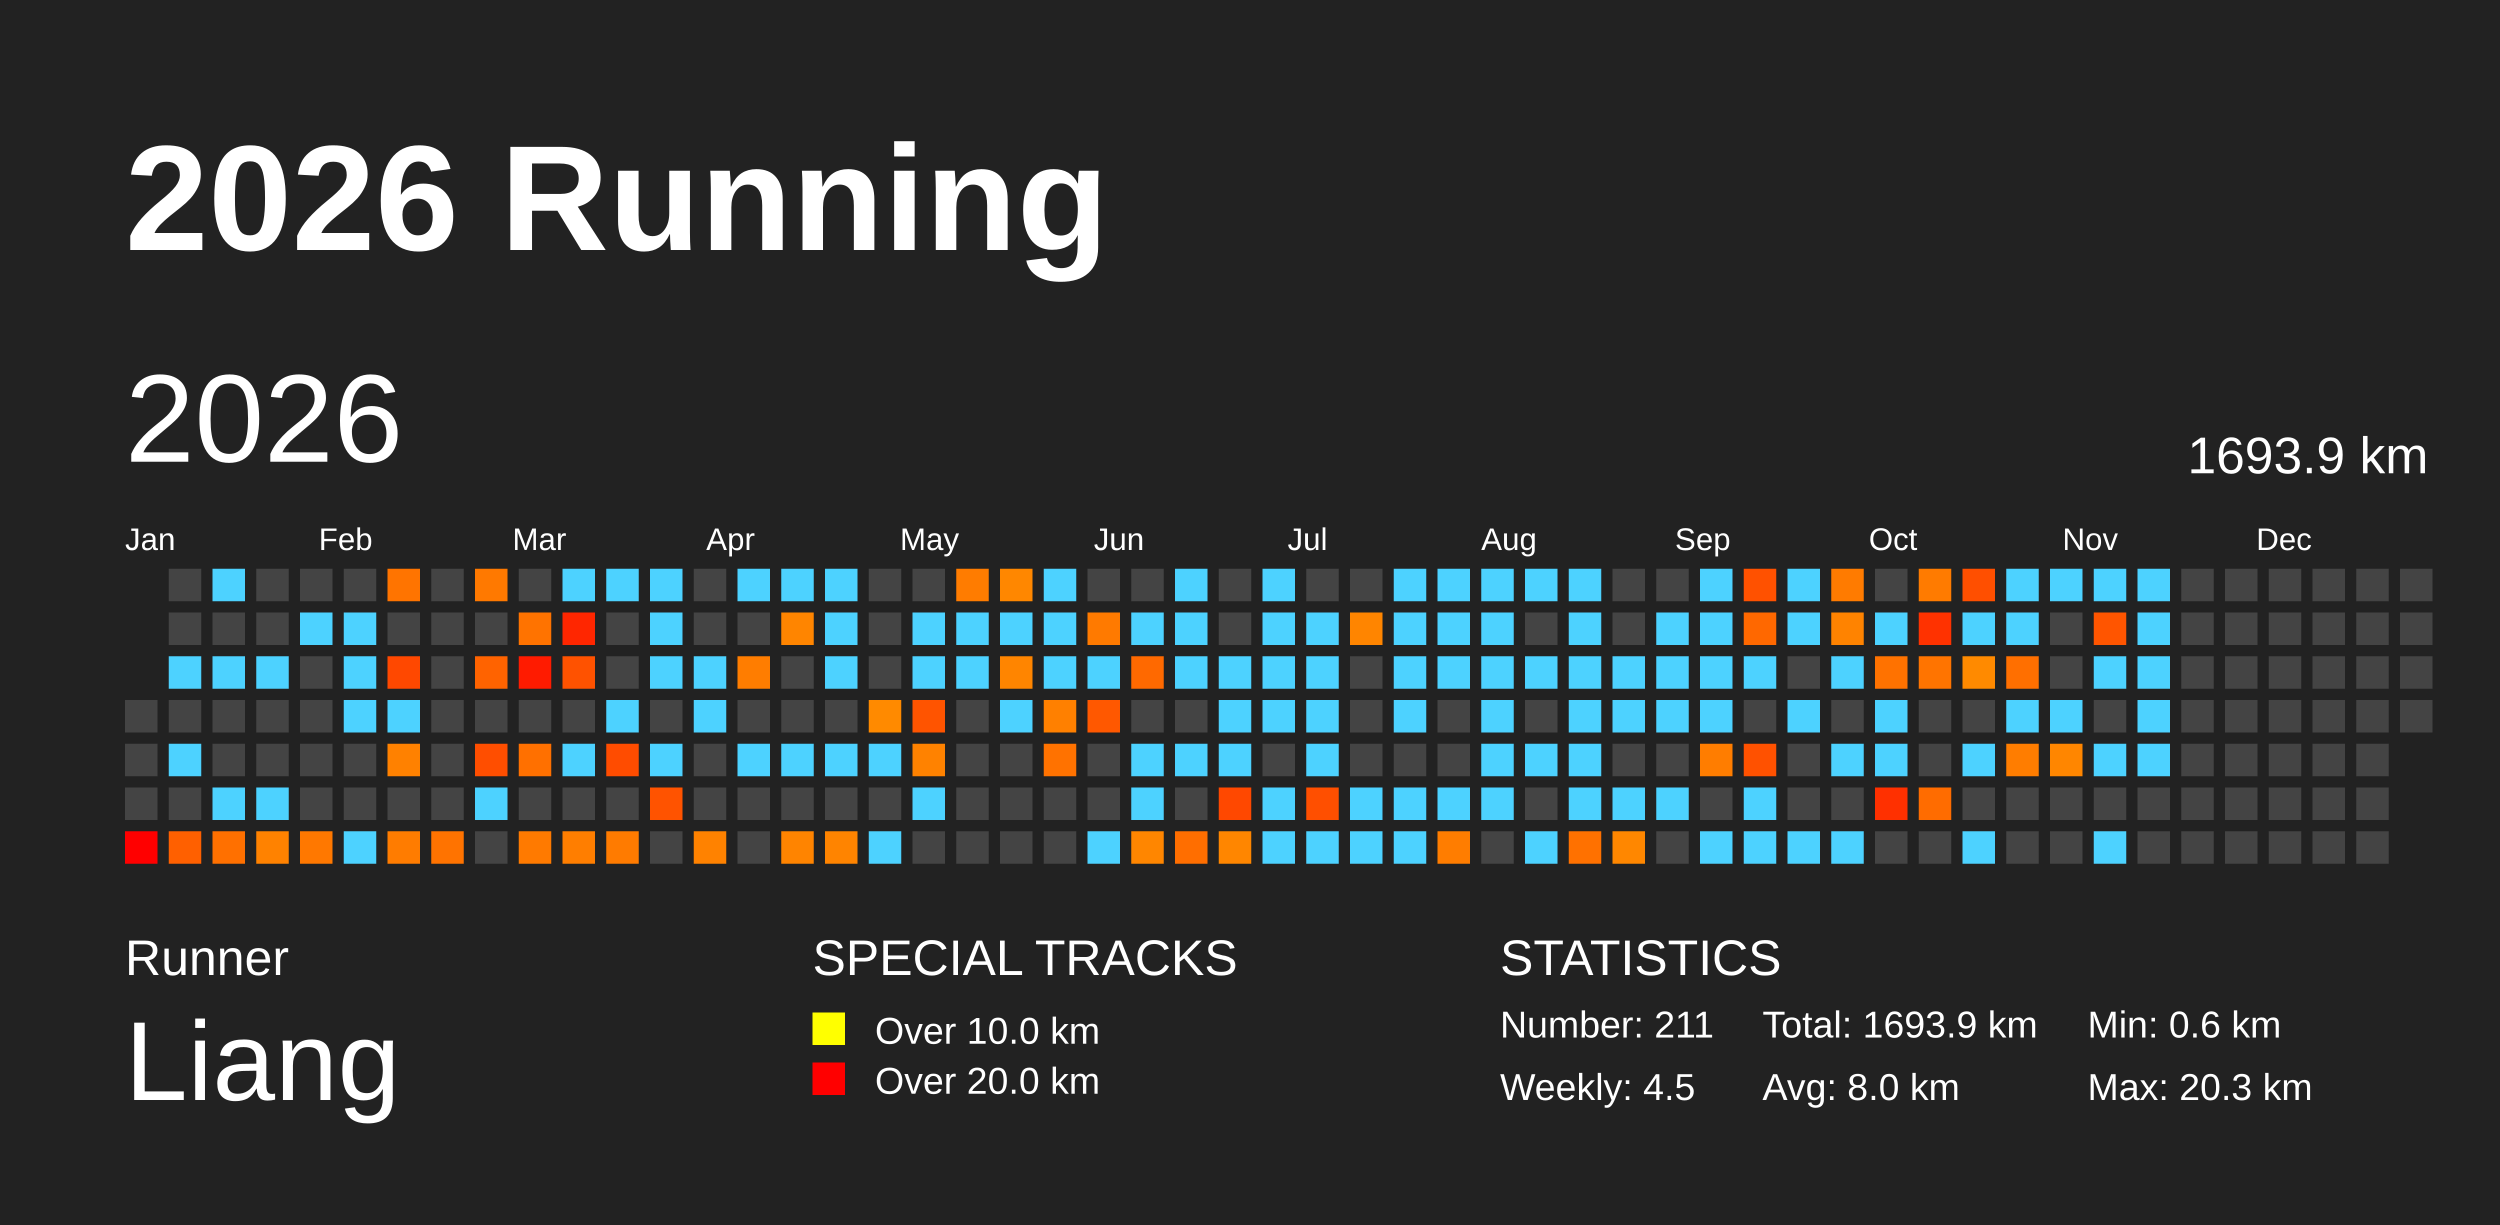
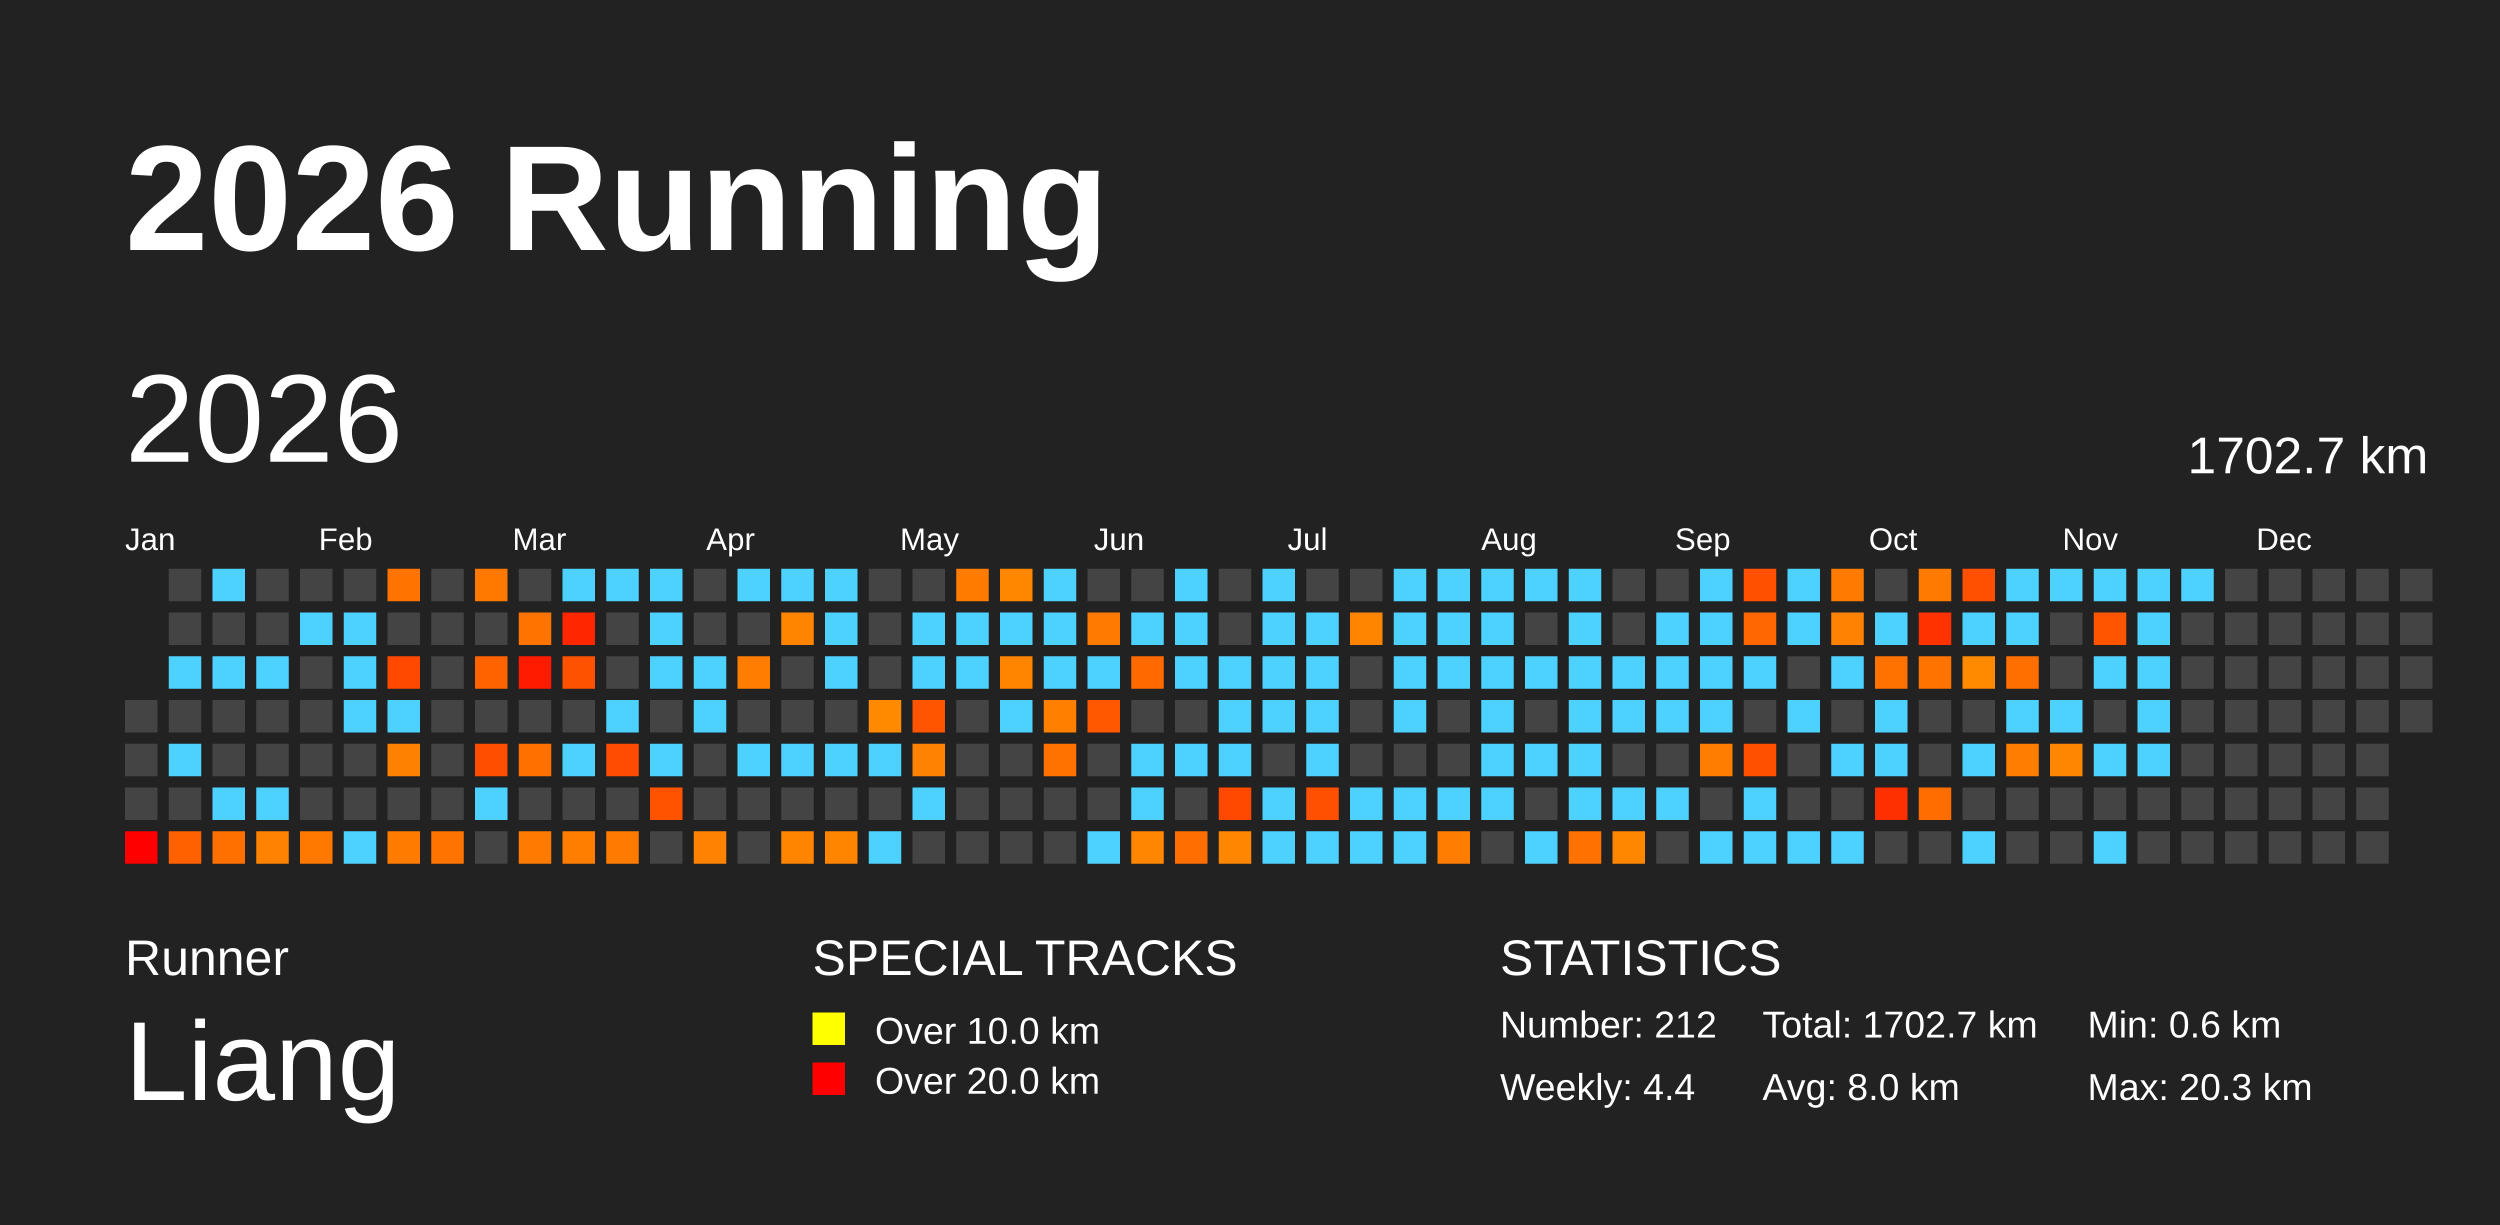
<svg xmlns="http://www.w3.org/2000/svg" baseProfile="full" height="98mm" version="1.1" viewBox="0,0,200,98" width="200mm">
  <defs />
  <rect fill="#222222" height="98" width="200" x="0" y="0" />
  <text fill="#FFFFFF" style="font-size:12px; font-family:Arial; font-weight:bold;" x="10" y="20">2026 Running</text>
  <text fill="#FFFFFF" style="font-size:4px; font-family:Arial" x="10" y="78">Runner</text>
  <text fill="#FFFFFF" style="font-size:9px; font-family:Arial" x="10" y="88">Liang</text>
  <text fill="#FFFFFF" style="font-size:4px; font-family:Arial" x="65" y="78">SPECIAL TRACKS</text>
  <rect fill="yellow" height="2.6" width="2.6" x="65" y="81" />
  <text fill="#FFFFFF" style="font-size:3px; font-family:Arial" x="70" y="83.5">Over 10.0 km</text>
  <rect fill="red" height="2.6" width="2.6" x="65" y="85" />
  <text fill="#FFFFFF" style="font-size:3px; font-family:Arial" x="70" y="87.5">Over 20.0 km</text>
  <text fill="#FFFFFF" style="font-size:4px; font-family:Arial" x="120" y="78">STATISTICS</text>
-   <text fill="#FFFFFF" style="font-size:3px; font-family:Arial" x="120" y="83">Number: 211</text>
-   <text fill="#FFFFFF" style="font-size:3px; font-family:Arial" x="120" y="88">Weekly: 4.5</text>
-   <text fill="#FFFFFF" style="font-size:3px; font-family:Arial" x="141" y="83">Total: 1693.9 km</text>
+   <text fill="#FFFFFF" style="font-size:3px; font-family:Arial" x="120" y="83">Number: 212</text>
+   <text fill="#FFFFFF" style="font-size:3px; font-family:Arial" x="120" y="88">Weekly: 4.4</text>
+   <text fill="#FFFFFF" style="font-size:3px; font-family:Arial" x="141" y="83">Total: 1702.7 km</text>
  <text fill="#FFFFFF" style="font-size:3px; font-family:Arial" x="141" y="88">Avg: 8.0 km</text>
  <text fill="#FFFFFF" style="font-size:3px; font-family:Arial" x="167" y="83">Min: 0.6 km</text>
  <text fill="#FFFFFF" style="font-size:3px; font-family:Arial" x="167" y="88">Max: 20.3 km</text>
  <text dominant-baseline="hanging" fill="#FFFFFF" style="font-size:10.0px; font-family:Arial;" x="10" y="30">2026</text>
-   <text dominant-baseline="hanging" fill="#FFFFFF" style="font-size:4.125px; font-family:Arial;" x="175" y="35">1693.9 km</text>
+   <text dominant-baseline="hanging" fill="#FFFFFF" style="font-size:4.125px; font-family:Arial;" x="175" y="35">1702.7 km</text>
  <text fill="#FFFFFF" style="font-size:2.5px; font-family:Arial" x="10.0" y="44">Jan</text>
  <text fill="#FFFFFF" style="font-size:2.5px; font-family:Arial" x="25.5" y="44">Feb</text>
  <text fill="#FFFFFF" style="font-size:2.5px; font-family:Arial" x="41.0" y="44">Mar</text>
  <text fill="#FFFFFF" style="font-size:2.5px; font-family:Arial" x="56.5" y="44">Apr</text>
  <text fill="#FFFFFF" style="font-size:2.5px; font-family:Arial" x="72.0" y="44">May</text>
  <text fill="#FFFFFF" style="font-size:2.5px; font-family:Arial" x="87.5" y="44">Jun</text>
  <text fill="#FFFFFF" style="font-size:2.5px; font-family:Arial" x="103.0" y="44">Jul</text>
  <text fill="#FFFFFF" style="font-size:2.5px; font-family:Arial" x="118.5" y="44">Aug</text>
  <text fill="#FFFFFF" style="font-size:2.5px; font-family:Arial" x="134.0" y="44">Sep</text>
  <text fill="#FFFFFF" style="font-size:2.5px; font-family:Arial" x="149.5" y="44">Oct</text>
  <text fill="#FFFFFF" style="font-size:2.5px; font-family:Arial" x="165.0" y="44">Nov</text>
  <text fill="#FFFFFF" style="font-size:2.5px; font-family:Arial" x="180.5" y="44">Dec</text>
  <rect fill="#444444" height="2.6" width="2.6" x="10.0" y="56.0" />
  <rect fill="#444444" height="2.6" width="2.6" x="10.0" y="59.5" />
  <rect fill="#444444" height="2.6" width="2.6" x="10.0" y="63.0" />
  <rect fill="red" height="2.6" width="2.6" x="10.0" y="66.5" />
  <rect fill="#444444" height="2.6" width="2.6" x="13.5" y="45.5" />
  <rect fill="#444444" height="2.6" width="2.6" x="13.5" y="49.0" />
  <rect fill="#4dd2ff" height="2.6" width="2.6" x="13.5" y="52.5" />
  <rect fill="#444444" height="2.6" width="2.6" x="13.5" y="56.0" />
  <rect fill="#4dd2ff" height="2.6" width="2.6" x="13.5" y="59.5" />
  <rect fill="#444444" height="2.6" width="2.6" x="13.5" y="63.0" />
  <rect fill="#ff6000" height="2.6" width="2.6" x="13.5" y="66.5" />
  <rect fill="#4dd2ff" height="2.6" width="2.6" x="17.0" y="45.5" />
  <rect fill="#444444" height="2.6" width="2.6" x="17.0" y="49.0" />
  <rect fill="#4dd2ff" height="2.6" width="2.6" x="17.0" y="52.5" />
  <rect fill="#444444" height="2.6" width="2.6" x="17.0" y="56.0" />
  <rect fill="#444444" height="2.6" width="2.6" x="17.0" y="59.5" />
  <rect fill="#4dd2ff" height="2.6" width="2.6" x="17.0" y="63.0" />
  <rect fill="#ff7000" height="2.6" width="2.6" x="17.0" y="66.5" />
  <rect fill="#444444" height="2.6" width="2.6" x="20.5" y="45.5" />
  <rect fill="#444444" height="2.6" width="2.6" x="20.5" y="49.0" />
  <rect fill="#4dd2ff" height="2.6" width="2.6" x="20.5" y="52.5" />
  <rect fill="#444444" height="2.6" width="2.6" x="20.5" y="56.0" />
  <rect fill="#444444" height="2.6" width="2.6" x="20.5" y="59.5" />
  <rect fill="#4dd2ff" height="2.6" width="2.6" x="20.5" y="63.0" />
  <rect fill="#ff8200" height="2.6" width="2.6" x="20.5" y="66.5" />
  <rect fill="#444444" height="2.6" width="2.6" x="24.0" y="45.5" />
  <rect fill="#4dd2ff" height="2.6" width="2.6" x="24.0" y="49.0" />
  <rect fill="#444444" height="2.6" width="2.6" x="24.0" y="52.5" />
  <rect fill="#444444" height="2.6" width="2.6" x="24.0" y="56.0" />
  <rect fill="#444444" height="2.6" width="2.6" x="24.0" y="59.5" />
  <rect fill="#444444" height="2.6" width="2.6" x="24.0" y="63.0" />
  <rect fill="#ff7800" height="2.6" width="2.6" x="24.0" y="66.5" />
  <rect fill="#444444" height="2.6" width="2.6" x="27.5" y="45.5" />
  <rect fill="#4dd2ff" height="2.6" width="2.6" x="27.5" y="49.0" />
  <rect fill="#4dd2ff" height="2.6" width="2.6" x="27.5" y="52.5" />
  <rect fill="#4dd2ff" height="2.6" width="2.6" x="27.5" y="56.0" />
  <rect fill="#444444" height="2.6" width="2.6" x="27.5" y="59.5" />
  <rect fill="#444444" height="2.6" width="2.6" x="27.5" y="63.0" />
  <rect fill="#4dd2ff" height="2.6" width="2.6" x="27.5" y="66.5" />
  <rect fill="#ff7400" height="2.6" width="2.6" x="31.0" y="45.5" />
  <rect fill="#444444" height="2.6" width="2.6" x="31.0" y="49.0" />
  <rect fill="#ff4800" height="2.6" width="2.6" x="31.0" y="52.5" />
  <rect fill="#4dd2ff" height="2.6" width="2.6" x="31.0" y="56.0" />
  <rect fill="#ff8100" height="2.6" width="2.6" x="31.0" y="59.5" />
  <rect fill="#444444" height="2.6" width="2.6" x="31.0" y="63.0" />
  <rect fill="#ff7c00" height="2.6" width="2.6" x="31.0" y="66.5" />
  <rect fill="#444444" height="2.6" width="2.6" x="34.5" y="45.5" />
  <rect fill="#444444" height="2.6" width="2.6" x="34.5" y="49.0" />
  <rect fill="#444444" height="2.6" width="2.6" x="34.5" y="52.5" />
  <rect fill="#444444" height="2.6" width="2.6" x="34.5" y="56.0" />
  <rect fill="#444444" height="2.6" width="2.6" x="34.5" y="59.5" />
  <rect fill="#444444" height="2.6" width="2.6" x="34.5" y="63.0" />
  <rect fill="#ff7300" height="2.6" width="2.6" x="34.5" y="66.5" />
  <rect fill="#ff7900" height="2.6" width="2.6" x="38.0" y="45.5" />
  <rect fill="#444444" height="2.6" width="2.6" x="38.0" y="49.0" />
  <rect fill="#ff6300" height="2.6" width="2.6" x="38.0" y="52.5" />
  <rect fill="#444444" height="2.6" width="2.6" x="38.0" y="56.0" />
  <rect fill="#ff4e00" height="2.6" width="2.6" x="38.0" y="59.5" />
  <rect fill="#4dd2ff" height="2.6" width="2.6" x="38.0" y="63.0" />
  <rect fill="#444444" height="2.6" width="2.6" x="38.0" y="66.5" />
  <rect fill="#444444" height="2.6" width="2.6" x="41.5" y="45.5" />
  <rect fill="#ff7300" height="2.6" width="2.6" x="41.5" y="49.0" />
  <rect fill="#ff1b00" height="2.6" width="2.6" x="41.5" y="52.5" />
  <rect fill="#444444" height="2.6" width="2.6" x="41.5" y="56.0" />
  <rect fill="#ff7000" height="2.6" width="2.6" x="41.5" y="59.5" />
  <rect fill="#444444" height="2.6" width="2.6" x="41.5" y="63.0" />
  <rect fill="#ff7a00" height="2.6" width="2.6" x="41.5" y="66.5" />
  <rect fill="#4dd2ff" height="2.6" width="2.6" x="45.0" y="45.5" />
  <rect fill="#ff2600" height="2.6" width="2.6" x="45.0" y="49.0" />
  <rect fill="#ff5200" height="2.6" width="2.6" x="45.0" y="52.5" />
  <rect fill="#444444" height="2.6" width="2.6" x="45.0" y="56.0" />
  <rect fill="#4dd2ff" height="2.6" width="2.6" x="45.0" y="59.5" />
  <rect fill="#444444" height="2.6" width="2.6" x="45.0" y="63.0" />
  <rect fill="#ff7e00" height="2.6" width="2.6" x="45.0" y="66.5" />
  <rect fill="#4dd2ff" height="2.6" width="2.6" x="48.5" y="45.5" />
  <rect fill="#444444" height="2.6" width="2.6" x="48.5" y="49.0" />
  <rect fill="#444444" height="2.6" width="2.6" x="48.5" y="52.5" />
  <rect fill="#4dd2ff" height="2.6" width="2.6" x="48.5" y="56.0" />
  <rect fill="#ff4c00" height="2.6" width="2.6" x="48.5" y="59.5" />
  <rect fill="#444444" height="2.6" width="2.6" x="48.5" y="63.0" />
  <rect fill="#ff7b00" height="2.6" width="2.6" x="48.5" y="66.5" />
  <rect fill="#4dd2ff" height="2.6" width="2.6" x="52.0" y="45.5" />
  <rect fill="#4dd2ff" height="2.6" width="2.6" x="52.0" y="49.0" />
  <rect fill="#4dd2ff" height="2.6" width="2.6" x="52.0" y="52.5" />
  <rect fill="#444444" height="2.6" width="2.6" x="52.0" y="56.0" />
  <rect fill="#4dd2ff" height="2.6" width="2.6" x="52.0" y="59.5" />
  <rect fill="#ff5300" height="2.6" width="2.6" x="52.0" y="63.0" />
  <rect fill="#444444" height="2.6" width="2.6" x="52.0" y="66.5" />
  <rect fill="#444444" height="2.6" width="2.6" x="55.5" y="45.5" />
  <rect fill="#444444" height="2.6" width="2.6" x="55.5" y="49.0" />
  <rect fill="#4dd2ff" height="2.6" width="2.6" x="55.5" y="52.5" />
  <rect fill="#4dd2ff" height="2.6" width="2.6" x="55.5" y="56.0" />
  <rect fill="#444444" height="2.6" width="2.6" x="55.5" y="59.5" />
  <rect fill="#444444" height="2.6" width="2.6" x="55.5" y="63.0" />
  <rect fill="#ff8200" height="2.6" width="2.6" x="55.5" y="66.5" />
  <rect fill="#4dd2ff" height="2.6" width="2.6" x="59.0" y="45.5" />
  <rect fill="#444444" height="2.6" width="2.6" x="59.0" y="49.0" />
  <rect fill="#ff7d00" height="2.6" width="2.6" x="59.0" y="52.5" />
  <rect fill="#444444" height="2.6" width="2.6" x="59.0" y="56.0" />
  <rect fill="#4dd2ff" height="2.6" width="2.6" x="59.0" y="59.5" />
  <rect fill="#444444" height="2.6" width="2.6" x="59.0" y="63.0" />
  <rect fill="#444444" height="2.6" width="2.6" x="59.0" y="66.5" />
  <rect fill="#4dd2ff" height="2.6" width="2.6" x="62.5" y="45.5" />
  <rect fill="#ff8500" height="2.6" width="2.6" x="62.5" y="49.0" />
  <rect fill="#444444" height="2.6" width="2.6" x="62.5" y="52.5" />
  <rect fill="#444444" height="2.6" width="2.6" x="62.5" y="56.0" />
  <rect fill="#4dd2ff" height="2.6" width="2.6" x="62.5" y="59.5" />
  <rect fill="#444444" height="2.6" width="2.6" x="62.5" y="63.0" />
  <rect fill="#ff8400" height="2.6" width="2.6" x="62.5" y="66.5" />
  <rect fill="#4dd2ff" height="2.6" width="2.6" x="66.0" y="45.5" />
  <rect fill="#4dd2ff" height="2.6" width="2.6" x="66.0" y="49.0" />
  <rect fill="#4dd2ff" height="2.6" width="2.6" x="66.0" y="52.5" />
  <rect fill="#444444" height="2.6" width="2.6" x="66.0" y="56.0" />
  <rect fill="#4dd2ff" height="2.6" width="2.6" x="66.0" y="59.5" />
  <rect fill="#444444" height="2.6" width="2.6" x="66.0" y="63.0" />
  <rect fill="#ff8400" height="2.6" width="2.6" x="66.0" y="66.5" />
  <rect fill="#444444" height="2.6" width="2.6" x="69.5" y="45.5" />
  <rect fill="#444444" height="2.6" width="2.6" x="69.5" y="49.0" />
  <rect fill="#444444" height="2.6" width="2.6" x="69.5" y="52.5" />
  <rect fill="#ff8a00" height="2.6" width="2.6" x="69.5" y="56.0" />
  <rect fill="#4dd2ff" height="2.6" width="2.6" x="69.5" y="59.5" />
  <rect fill="#444444" height="2.6" width="2.6" x="69.5" y="63.0" />
  <rect fill="#4dd2ff" height="2.6" width="2.6" x="69.5" y="66.5" />
  <rect fill="#444444" height="2.6" width="2.6" x="73.0" y="45.5" />
  <rect fill="#4dd2ff" height="2.6" width="2.6" x="73.0" y="49.0" />
  <rect fill="#4dd2ff" height="2.6" width="2.6" x="73.0" y="52.5" />
  <rect fill="#ff5400" height="2.6" width="2.6" x="73.0" y="56.0" />
  <rect fill="#ff8200" height="2.6" width="2.6" x="73.0" y="59.5" />
  <rect fill="#4dd2ff" height="2.6" width="2.6" x="73.0" y="63.0" />
  <rect fill="#444444" height="2.6" width="2.6" x="73.0" y="66.5" />
  <rect fill="#ff7c00" height="2.6" width="2.6" x="76.5" y="45.5" />
  <rect fill="#4dd2ff" height="2.6" width="2.6" x="76.5" y="49.0" />
  <rect fill="#4dd2ff" height="2.6" width="2.6" x="76.5" y="52.5" />
  <rect fill="#444444" height="2.6" width="2.6" x="76.5" y="56.0" />
  <rect fill="#444444" height="2.6" width="2.6" x="76.5" y="59.5" />
  <rect fill="#444444" height="2.6" width="2.6" x="76.5" y="63.0" />
  <rect fill="#444444" height="2.6" width="2.6" x="76.5" y="66.5" />
  <rect fill="#ff8700" height="2.6" width="2.6" x="80.0" y="45.5" />
  <rect fill="#4dd2ff" height="2.6" width="2.6" x="80.0" y="49.0" />
  <rect fill="#ff8500" height="2.6" width="2.6" x="80.0" y="52.5" />
  <rect fill="#4dd2ff" height="2.6" width="2.6" x="80.0" y="56.0" />
  <rect fill="#444444" height="2.6" width="2.6" x="80.0" y="59.5" />
  <rect fill="#444444" height="2.6" width="2.6" x="80.0" y="63.0" />
  <rect fill="#444444" height="2.6" width="2.6" x="80.0" y="66.5" />
  <rect fill="#4dd2ff" height="2.6" width="2.6" x="83.5" y="45.5" />
  <rect fill="#4dd2ff" height="2.6" width="2.6" x="83.5" y="49.0" />
  <rect fill="#4dd2ff" height="2.6" width="2.6" x="83.5" y="52.5" />
  <rect fill="#ff8000" height="2.6" width="2.6" x="83.5" y="56.0" />
  <rect fill="#ff7200" height="2.6" width="2.6" x="83.5" y="59.5" />
  <rect fill="#444444" height="2.6" width="2.6" x="83.5" y="63.0" />
  <rect fill="#444444" height="2.6" width="2.6" x="83.5" y="66.5" />
  <rect fill="#444444" height="2.6" width="2.6" x="87.0" y="45.5" />
  <rect fill="#ff7a00" height="2.6" width="2.6" x="87.0" y="49.0" />
  <rect fill="#4dd2ff" height="2.6" width="2.6" x="87.0" y="52.5" />
  <rect fill="#ff5800" height="2.6" width="2.6" x="87.0" y="56.0" />
  <rect fill="#444444" height="2.6" width="2.6" x="87.0" y="59.5" />
  <rect fill="#444444" height="2.6" width="2.6" x="87.0" y="63.0" />
  <rect fill="#4dd2ff" height="2.6" width="2.6" x="87.0" y="66.5" />
  <rect fill="#444444" height="2.6" width="2.6" x="90.5" y="45.5" />
  <rect fill="#4dd2ff" height="2.6" width="2.6" x="90.5" y="49.0" />
  <rect fill="#ff6900" height="2.6" width="2.6" x="90.5" y="52.5" />
  <rect fill="#444444" height="2.6" width="2.6" x="90.5" y="56.0" />
  <rect fill="#4dd2ff" height="2.6" width="2.6" x="90.5" y="59.5" />
  <rect fill="#4dd2ff" height="2.6" width="2.6" x="90.5" y="63.0" />
  <rect fill="#ff8600" height="2.6" width="2.6" x="90.5" y="66.5" />
  <rect fill="#4dd2ff" height="2.6" width="2.6" x="94.0" y="45.5" />
  <rect fill="#4dd2ff" height="2.6" width="2.6" x="94.0" y="49.0" />
  <rect fill="#4dd2ff" height="2.6" width="2.6" x="94.0" y="52.5" />
  <rect fill="#444444" height="2.6" width="2.6" x="94.0" y="56.0" />
  <rect fill="#4dd2ff" height="2.6" width="2.6" x="94.0" y="59.5" />
  <rect fill="#444444" height="2.6" width="2.6" x="94.0" y="63.0" />
  <rect fill="#ff6e00" height="2.6" width="2.6" x="94.0" y="66.5" />
  <rect fill="#444444" height="2.6" width="2.6" x="97.5" y="45.5" />
  <rect fill="#444444" height="2.6" width="2.6" x="97.5" y="49.0" />
  <rect fill="#4dd2ff" height="2.6" width="2.6" x="97.5" y="52.5" />
  <rect fill="#4dd2ff" height="2.6" width="2.6" x="97.5" y="56.0" />
  <rect fill="#4dd2ff" height="2.6" width="2.6" x="97.5" y="59.5" />
  <rect fill="#ff4800" height="2.6" width="2.6" x="97.5" y="63.0" />
  <rect fill="#ff8600" height="2.6" width="2.6" x="97.5" y="66.5" />
  <rect fill="#4dd2ff" height="2.6" width="2.6" x="101.0" y="45.5" />
  <rect fill="#4dd2ff" height="2.6" width="2.6" x="101.0" y="49.0" />
  <rect fill="#4dd2ff" height="2.6" width="2.6" x="101.0" y="52.5" />
  <rect fill="#4dd2ff" height="2.6" width="2.6" x="101.0" y="56.0" />
  <rect fill="#444444" height="2.6" width="2.6" x="101.0" y="59.5" />
  <rect fill="#4dd2ff" height="2.6" width="2.6" x="101.0" y="63.0" />
  <rect fill="#4dd2ff" height="2.6" width="2.6" x="101.0" y="66.5" />
  <rect fill="#444444" height="2.6" width="2.6" x="104.5" y="45.5" />
  <rect fill="#4dd2ff" height="2.6" width="2.6" x="104.5" y="49.0" />
  <rect fill="#4dd2ff" height="2.6" width="2.6" x="104.5" y="52.5" />
  <rect fill="#4dd2ff" height="2.6" width="2.6" x="104.5" y="56.0" />
  <rect fill="#4dd2ff" height="2.6" width="2.6" x="104.5" y="59.5" />
  <rect fill="#ff4f00" height="2.6" width="2.6" x="104.5" y="63.0" />
  <rect fill="#4dd2ff" height="2.6" width="2.6" x="104.5" y="66.5" />
  <rect fill="#444444" height="2.6" width="2.6" x="108.0" y="45.5" />
  <rect fill="#ff8500" height="2.6" width="2.6" x="108.0" y="49.0" />
  <rect fill="#444444" height="2.6" width="2.6" x="108.0" y="52.5" />
  <rect fill="#444444" height="2.6" width="2.6" x="108.0" y="56.0" />
  <rect fill="#444444" height="2.6" width="2.6" x="108.0" y="59.5" />
  <rect fill="#4dd2ff" height="2.6" width="2.6" x="108.0" y="63.0" />
  <rect fill="#4dd2ff" height="2.6" width="2.6" x="108.0" y="66.5" />
  <rect fill="#4dd2ff" height="2.6" width="2.6" x="111.5" y="45.5" />
  <rect fill="#4dd2ff" height="2.6" width="2.6" x="111.5" y="49.0" />
  <rect fill="#4dd2ff" height="2.6" width="2.6" x="111.5" y="52.5" />
  <rect fill="#4dd2ff" height="2.6" width="2.6" x="111.5" y="56.0" />
  <rect fill="#444444" height="2.6" width="2.6" x="111.5" y="59.5" />
  <rect fill="#4dd2ff" height="2.6" width="2.6" x="111.5" y="63.0" />
  <rect fill="#4dd2ff" height="2.6" width="2.6" x="111.5" y="66.5" />
  <rect fill="#4dd2ff" height="2.6" width="2.6" x="115.0" y="45.5" />
  <rect fill="#4dd2ff" height="2.6" width="2.6" x="115.0" y="49.0" />
  <rect fill="#4dd2ff" height="2.6" width="2.6" x="115.0" y="52.5" />
  <rect fill="#444444" height="2.6" width="2.6" x="115.0" y="56.0" />
  <rect fill="#444444" height="2.6" width="2.6" x="115.0" y="59.5" />
  <rect fill="#4dd2ff" height="2.6" width="2.6" x="115.0" y="63.0" />
  <rect fill="#ff7d00" height="2.6" width="2.6" x="115.0" y="66.5" />
  <rect fill="#4dd2ff" height="2.6" width="2.6" x="118.5" y="45.5" />
  <rect fill="#4dd2ff" height="2.6" width="2.6" x="118.5" y="49.0" />
  <rect fill="#4dd2ff" height="2.6" width="2.6" x="118.5" y="52.5" />
  <rect fill="#4dd2ff" height="2.6" width="2.6" x="118.5" y="56.0" />
  <rect fill="#4dd2ff" height="2.6" width="2.6" x="118.5" y="59.5" />
  <rect fill="#4dd2ff" height="2.6" width="2.6" x="118.5" y="63.0" />
  <rect fill="#444444" height="2.6" width="2.6" x="118.5" y="66.5" />
  <rect fill="#4dd2ff" height="2.6" width="2.6" x="122.0" y="45.5" />
  <rect fill="#444444" height="2.6" width="2.6" x="122.0" y="49.0" />
  <rect fill="#4dd2ff" height="2.6" width="2.6" x="122.0" y="52.5" />
  <rect fill="#444444" height="2.6" width="2.6" x="122.0" y="56.0" />
  <rect fill="#4dd2ff" height="2.6" width="2.6" x="122.0" y="59.5" />
  <rect fill="#444444" height="2.6" width="2.6" x="122.0" y="63.0" />
  <rect fill="#4dd2ff" height="2.6" width="2.6" x="122.0" y="66.5" />
  <rect fill="#4dd2ff" height="2.6" width="2.6" x="125.5" y="45.5" />
  <rect fill="#4dd2ff" height="2.6" width="2.6" x="125.5" y="49.0" />
  <rect fill="#4dd2ff" height="2.6" width="2.6" x="125.5" y="52.5" />
  <rect fill="#4dd2ff" height="2.6" width="2.6" x="125.5" y="56.0" />
  <rect fill="#4dd2ff" height="2.6" width="2.6" x="125.5" y="59.5" />
  <rect fill="#4dd2ff" height="2.6" width="2.6" x="125.5" y="63.0" />
  <rect fill="#ff7100" height="2.6" width="2.6" x="125.5" y="66.5" />
  <rect fill="#444444" height="2.6" width="2.6" x="129.0" y="45.5" />
  <rect fill="#444444" height="2.6" width="2.6" x="129.0" y="49.0" />
  <rect fill="#4dd2ff" height="2.6" width="2.6" x="129.0" y="52.5" />
  <rect fill="#4dd2ff" height="2.6" width="2.6" x="129.0" y="56.0" />
  <rect fill="#444444" height="2.6" width="2.6" x="129.0" y="59.5" />
  <rect fill="#4dd2ff" height="2.6" width="2.6" x="129.0" y="63.0" />
  <rect fill="#ff8700" height="2.6" width="2.6" x="129.0" y="66.5" />
  <rect fill="#444444" height="2.6" width="2.6" x="132.5" y="45.5" />
  <rect fill="#4dd2ff" height="2.6" width="2.6" x="132.5" y="49.0" />
  <rect fill="#4dd2ff" height="2.6" width="2.6" x="132.5" y="52.5" />
  <rect fill="#4dd2ff" height="2.6" width="2.6" x="132.5" y="56.0" />
  <rect fill="#444444" height="2.6" width="2.6" x="132.5" y="59.5" />
  <rect fill="#4dd2ff" height="2.6" width="2.6" x="132.5" y="63.0" />
  <rect fill="#444444" height="2.6" width="2.6" x="132.5" y="66.5" />
  <rect fill="#4dd2ff" height="2.6" width="2.6" x="136.0" y="45.5" />
  <rect fill="#4dd2ff" height="2.6" width="2.6" x="136.0" y="49.0" />
  <rect fill="#4dd2ff" height="2.6" width="2.6" x="136.0" y="52.5" />
  <rect fill="#4dd2ff" height="2.6" width="2.6" x="136.0" y="56.0" />
  <rect fill="#ff7d00" height="2.6" width="2.6" x="136.0" y="59.5" />
  <rect fill="#444444" height="2.6" width="2.6" x="136.0" y="63.0" />
  <rect fill="#4dd2ff" height="2.6" width="2.6" x="136.0" y="66.5" />
  <rect fill="#ff5100" height="2.6" width="2.6" x="139.5" y="45.5" />
  <rect fill="#ff6800" height="2.6" width="2.6" x="139.5" y="49.0" />
  <rect fill="#4dd2ff" height="2.6" width="2.6" x="139.5" y="52.5" />
  <rect fill="#444444" height="2.6" width="2.6" x="139.5" y="56.0" />
  <rect fill="#ff5100" height="2.6" width="2.6" x="139.5" y="59.5" />
  <rect fill="#4dd2ff" height="2.6" width="2.6" x="139.5" y="63.0" />
  <rect fill="#4dd2ff" height="2.6" width="2.6" x="139.5" y="66.5" />
  <rect fill="#4dd2ff" height="2.6" width="2.6" x="143.0" y="45.5" />
  <rect fill="#4dd2ff" height="2.6" width="2.6" x="143.0" y="49.0" />
  <rect fill="#444444" height="2.6" width="2.6" x="143.0" y="52.5" />
  <rect fill="#4dd2ff" height="2.6" width="2.6" x="143.0" y="56.0" />
  <rect fill="#444444" height="2.6" width="2.6" x="143.0" y="59.5" />
  <rect fill="#444444" height="2.6" width="2.6" x="143.0" y="63.0" />
  <rect fill="#4dd2ff" height="2.6" width="2.6" x="143.0" y="66.5" />
  <rect fill="#ff7b00" height="2.6" width="2.6" x="146.5" y="45.5" />
  <rect fill="#ff8300" height="2.6" width="2.6" x="146.5" y="49.0" />
  <rect fill="#4dd2ff" height="2.6" width="2.6" x="146.5" y="52.5" />
  <rect fill="#444444" height="2.6" width="2.6" x="146.5" y="56.0" />
  <rect fill="#4dd2ff" height="2.6" width="2.6" x="146.5" y="59.5" />
  <rect fill="#444444" height="2.6" width="2.6" x="146.5" y="63.0" />
  <rect fill="#4dd2ff" height="2.6" width="2.6" x="146.5" y="66.5" />
  <rect fill="#444444" height="2.6" width="2.6" x="150.0" y="45.5" />
  <rect fill="#4dd2ff" height="2.6" width="2.6" x="150.0" y="49.0" />
  <rect fill="#ff7200" height="2.6" width="2.6" x="150.0" y="52.5" />
  <rect fill="#4dd2ff" height="2.6" width="2.6" x="150.0" y="56.0" />
  <rect fill="#4dd2ff" height="2.6" width="2.6" x="150.0" y="59.5" />
  <rect fill="#ff3000" height="2.6" width="2.6" x="150.0" y="63.0" />
  <rect fill="#444444" height="2.6" width="2.6" x="150.0" y="66.5" />
  <rect fill="#ff7b00" height="2.6" width="2.6" x="153.5" y="45.5" />
  <rect fill="#ff3200" height="2.6" width="2.6" x="153.5" y="49.0" />
  <rect fill="#ff7400" height="2.6" width="2.6" x="153.5" y="52.5" />
  <rect fill="#444444" height="2.6" width="2.6" x="153.5" y="56.0" />
  <rect fill="#444444" height="2.6" width="2.6" x="153.5" y="59.5" />
  <rect fill="#ff6c00" height="2.6" width="2.6" x="153.5" y="63.0" />
  <rect fill="#444444" height="2.6" width="2.6" x="153.5" y="66.5" />
  <rect fill="#ff4f00" height="2.6" width="2.6" x="157.0" y="45.5" />
  <rect fill="#4dd2ff" height="2.6" width="2.6" x="157.0" y="49.0" />
  <rect fill="#ff8a00" height="2.6" width="2.6" x="157.0" y="52.5" />
  <rect fill="#444444" height="2.6" width="2.6" x="157.0" y="56.0" />
  <rect fill="#4dd2ff" height="2.6" width="2.6" x="157.0" y="59.5" />
  <rect fill="#444444" height="2.6" width="2.6" x="157.0" y="63.0" />
  <rect fill="#4dd2ff" height="2.6" width="2.6" x="157.0" y="66.5" />
  <rect fill="#4dd2ff" height="2.6" width="2.6" x="160.5" y="45.5" />
  <rect fill="#4dd2ff" height="2.6" width="2.6" x="160.5" y="49.0" />
  <rect fill="#ff6f00" height="2.6" width="2.6" x="160.5" y="52.5" />
  <rect fill="#4dd2ff" height="2.6" width="2.6" x="160.5" y="56.0" />
  <rect fill="#ff7d00" height="2.6" width="2.6" x="160.5" y="59.5" />
  <rect fill="#444444" height="2.6" width="2.6" x="160.5" y="63.0" />
  <rect fill="#444444" height="2.6" width="2.6" x="160.5" y="66.5" />
  <rect fill="#4dd2ff" height="2.6" width="2.6" x="164.0" y="45.5" />
  <rect fill="#444444" height="2.6" width="2.6" x="164.0" y="49.0" />
  <rect fill="#444444" height="2.6" width="2.6" x="164.0" y="52.5" />
  <rect fill="#4dd2ff" height="2.6" width="2.6" x="164.0" y="56.0" />
  <rect fill="#ff8600" height="2.6" width="2.6" x="164.0" y="59.5" />
  <rect fill="#444444" height="2.6" width="2.6" x="164.0" y="63.0" />
  <rect fill="#444444" height="2.6" width="2.6" x="164.0" y="66.5" />
  <rect fill="#4dd2ff" height="2.6" width="2.6" x="167.5" y="45.5" />
  <rect fill="#ff5500" height="2.6" width="2.6" x="167.5" y="49.0" />
  <rect fill="#4dd2ff" height="2.6" width="2.6" x="167.5" y="52.5" />
  <rect fill="#444444" height="2.6" width="2.6" x="167.5" y="56.0" />
  <rect fill="#4dd2ff" height="2.6" width="2.6" x="167.5" y="59.5" />
  <rect fill="#444444" height="2.6" width="2.6" x="167.5" y="63.0" />
  <rect fill="#4dd2ff" height="2.6" width="2.6" x="167.5" y="66.5" />
  <rect fill="#4dd2ff" height="2.6" width="2.6" x="171.0" y="45.5" />
  <rect fill="#4dd2ff" height="2.6" width="2.6" x="171.0" y="49.0" />
  <rect fill="#4dd2ff" height="2.6" width="2.6" x="171.0" y="52.5" />
  <rect fill="#4dd2ff" height="2.6" width="2.6" x="171.0" y="56.0" />
  <rect fill="#4dd2ff" height="2.6" width="2.6" x="171.0" y="59.5" />
  <rect fill="#444444" height="2.6" width="2.6" x="171.0" y="63.0" />
  <rect fill="#444444" height="2.6" width="2.6" x="171.0" y="66.5" />
-   <rect fill="#444444" height="2.6" width="2.6" x="174.5" y="45.5" />
+   <rect fill="#4dd2ff" height="2.6" width="2.6" x="174.5" y="45.5" />
  <rect fill="#444444" height="2.6" width="2.6" x="174.5" y="49.0" />
  <rect fill="#444444" height="2.6" width="2.6" x="174.5" y="52.5" />
  <rect fill="#444444" height="2.6" width="2.6" x="174.5" y="56.0" />
  <rect fill="#444444" height="2.6" width="2.6" x="174.5" y="59.5" />
  <rect fill="#444444" height="2.6" width="2.6" x="174.5" y="63.0" />
  <rect fill="#444444" height="2.6" width="2.6" x="174.5" y="66.5" />
  <rect fill="#444444" height="2.6" width="2.6" x="178.0" y="45.5" />
  <rect fill="#444444" height="2.6" width="2.6" x="178.0" y="49.0" />
  <rect fill="#444444" height="2.6" width="2.6" x="178.0" y="52.5" />
  <rect fill="#444444" height="2.6" width="2.6" x="178.0" y="56.0" />
  <rect fill="#444444" height="2.6" width="2.6" x="178.0" y="59.5" />
  <rect fill="#444444" height="2.6" width="2.6" x="178.0" y="63.0" />
  <rect fill="#444444" height="2.6" width="2.6" x="178.0" y="66.5" />
  <rect fill="#444444" height="2.6" width="2.6" x="181.5" y="45.5" />
  <rect fill="#444444" height="2.6" width="2.6" x="181.5" y="49.0" />
  <rect fill="#444444" height="2.6" width="2.6" x="181.5" y="52.5" />
  <rect fill="#444444" height="2.6" width="2.6" x="181.5" y="56.0" />
  <rect fill="#444444" height="2.6" width="2.6" x="181.5" y="59.5" />
  <rect fill="#444444" height="2.6" width="2.6" x="181.5" y="63.0" />
  <rect fill="#444444" height="2.6" width="2.6" x="181.5" y="66.5" />
  <rect fill="#444444" height="2.6" width="2.6" x="185.0" y="45.5" />
  <rect fill="#444444" height="2.6" width="2.6" x="185.0" y="49.0" />
  <rect fill="#444444" height="2.6" width="2.6" x="185.0" y="52.5" />
  <rect fill="#444444" height="2.6" width="2.6" x="185.0" y="56.0" />
  <rect fill="#444444" height="2.6" width="2.6" x="185.0" y="59.5" />
  <rect fill="#444444" height="2.6" width="2.6" x="185.0" y="63.0" />
  <rect fill="#444444" height="2.6" width="2.6" x="185.0" y="66.5" />
  <rect fill="#444444" height="2.6" width="2.6" x="188.5" y="45.5" />
  <rect fill="#444444" height="2.6" width="2.6" x="188.5" y="49.0" />
  <rect fill="#444444" height="2.6" width="2.6" x="188.5" y="52.5" />
  <rect fill="#444444" height="2.6" width="2.6" x="188.5" y="56.0" />
  <rect fill="#444444" height="2.6" width="2.6" x="188.5" y="59.5" />
  <rect fill="#444444" height="2.6" width="2.6" x="188.5" y="63.0" />
  <rect fill="#444444" height="2.6" width="2.6" x="188.5" y="66.5" />
  <rect fill="#444444" height="2.6" width="2.6" x="192.0" y="45.5" />
  <rect fill="#444444" height="2.6" width="2.6" x="192.0" y="49.0" />
  <rect fill="#444444" height="2.6" width="2.6" x="192.0" y="52.5" />
  <rect fill="#444444" height="2.6" width="2.6" x="192.0" y="56.0" />
</svg>
